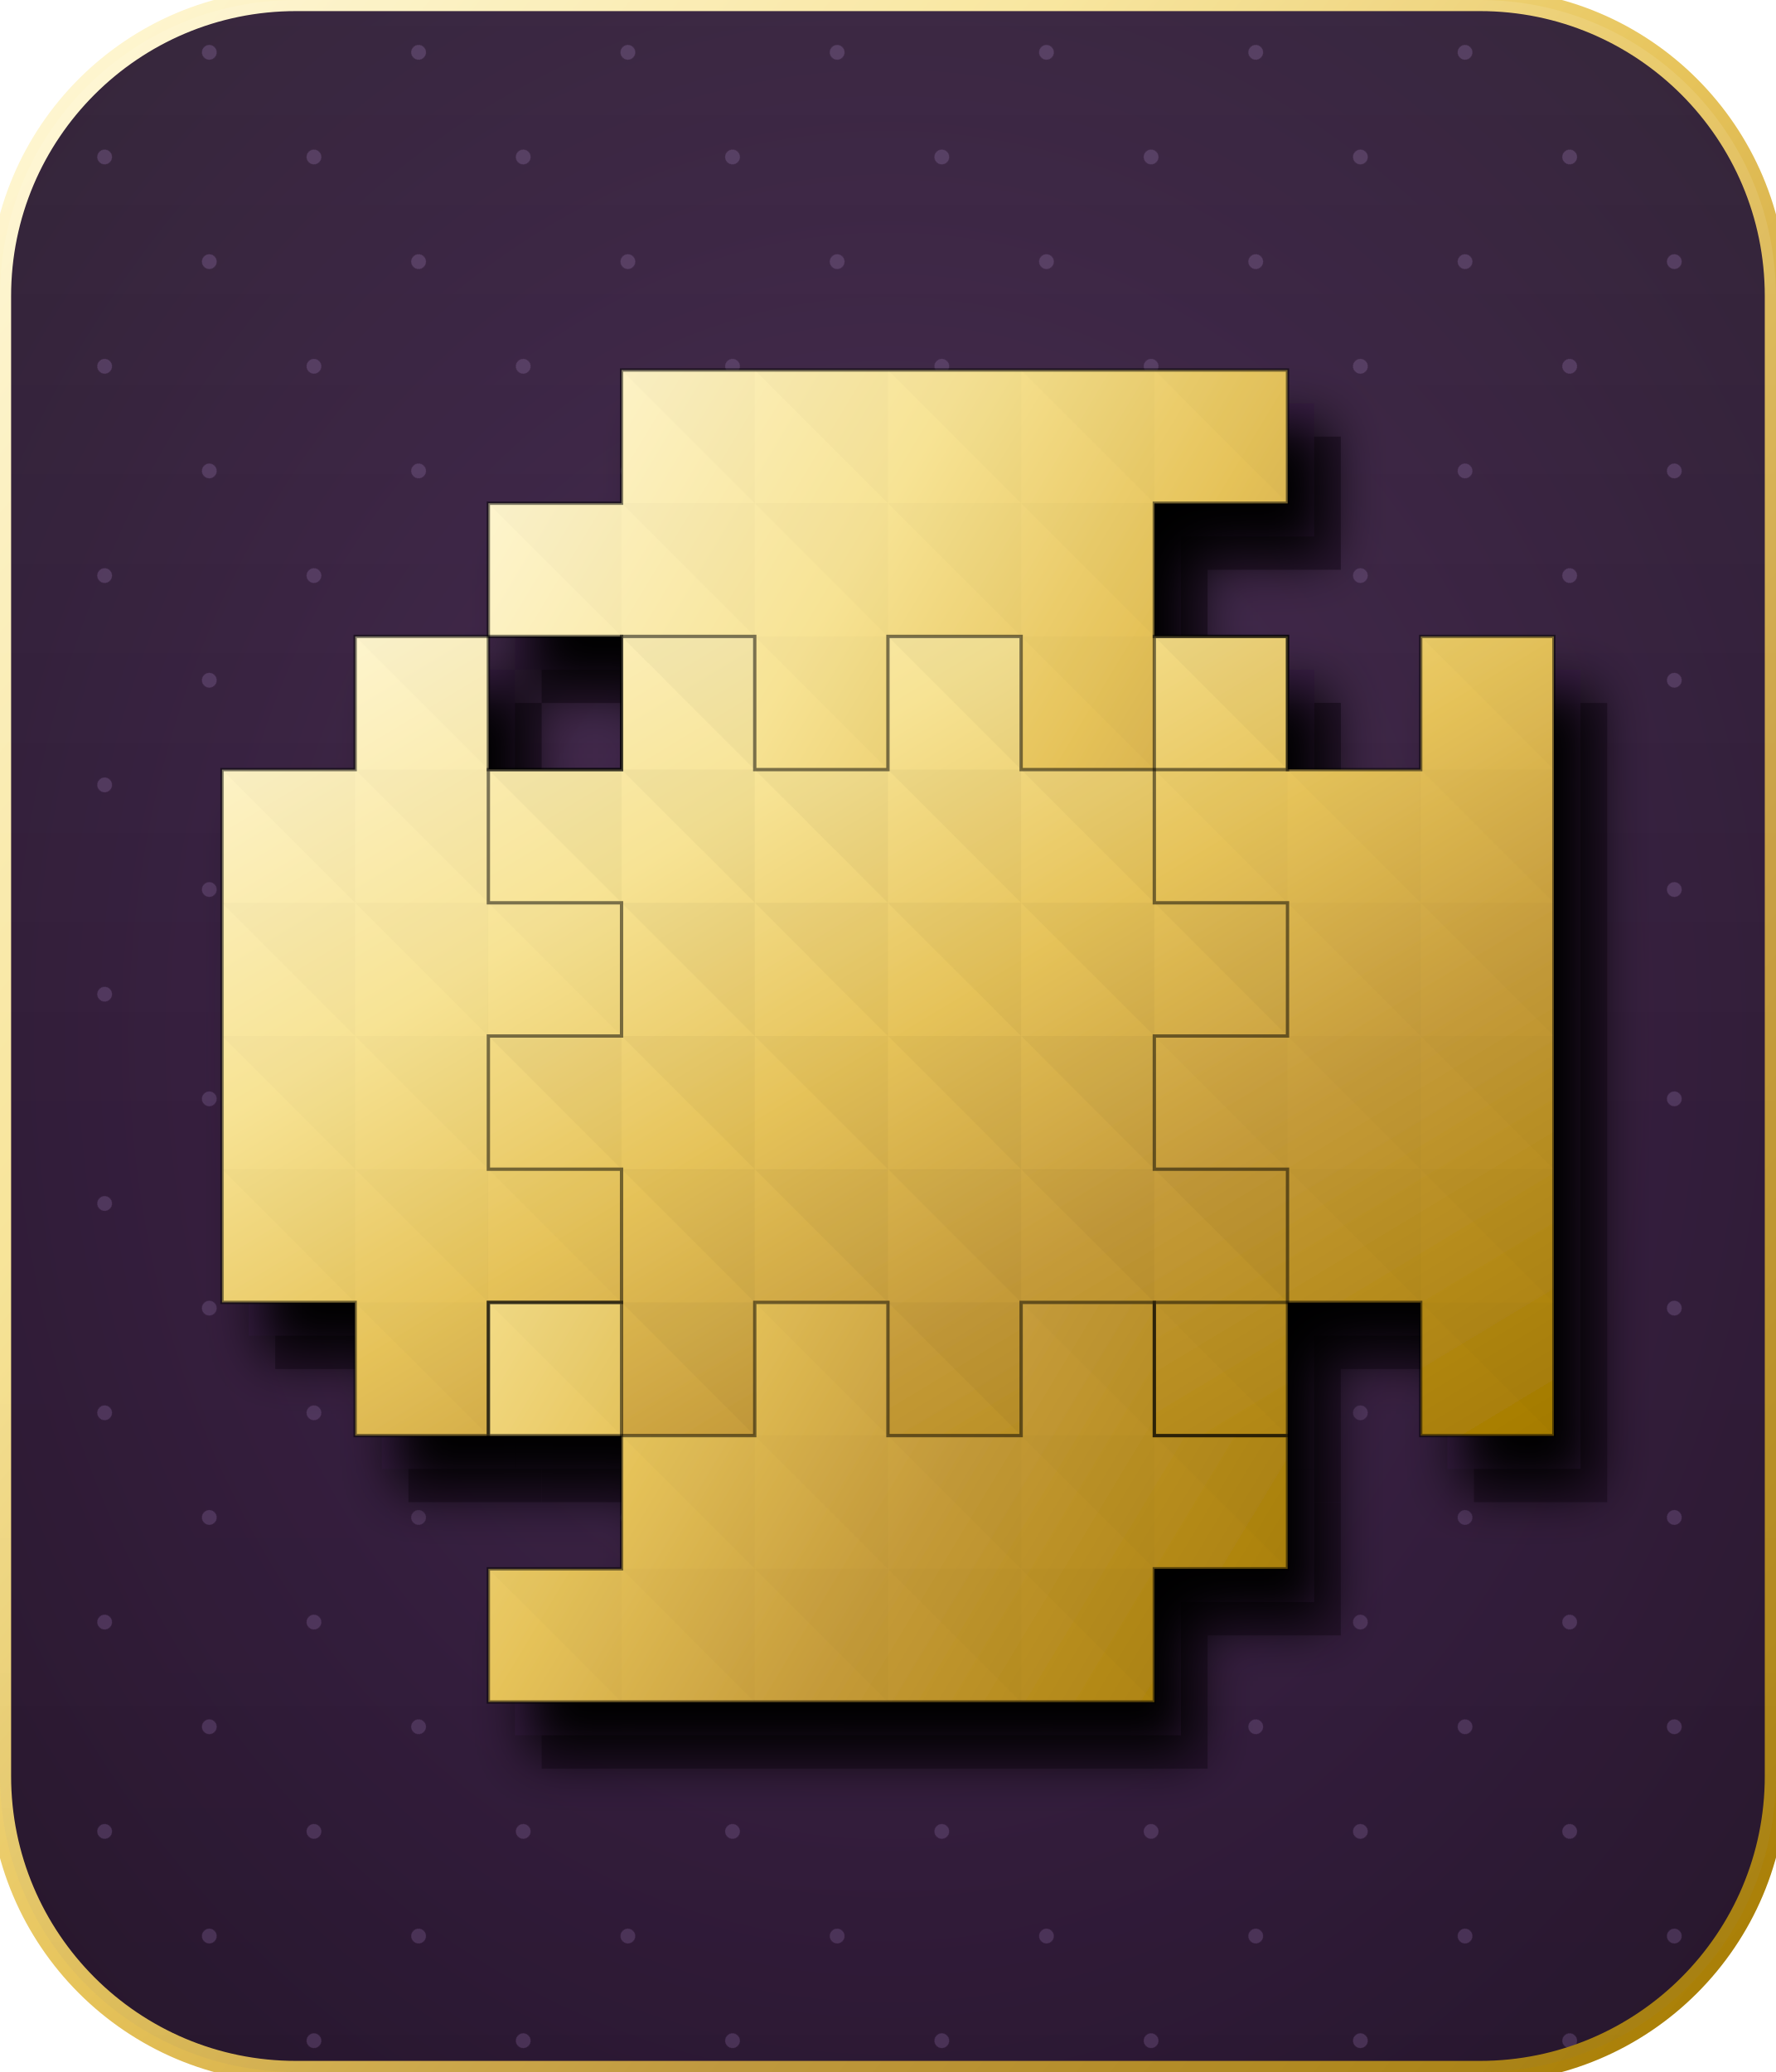
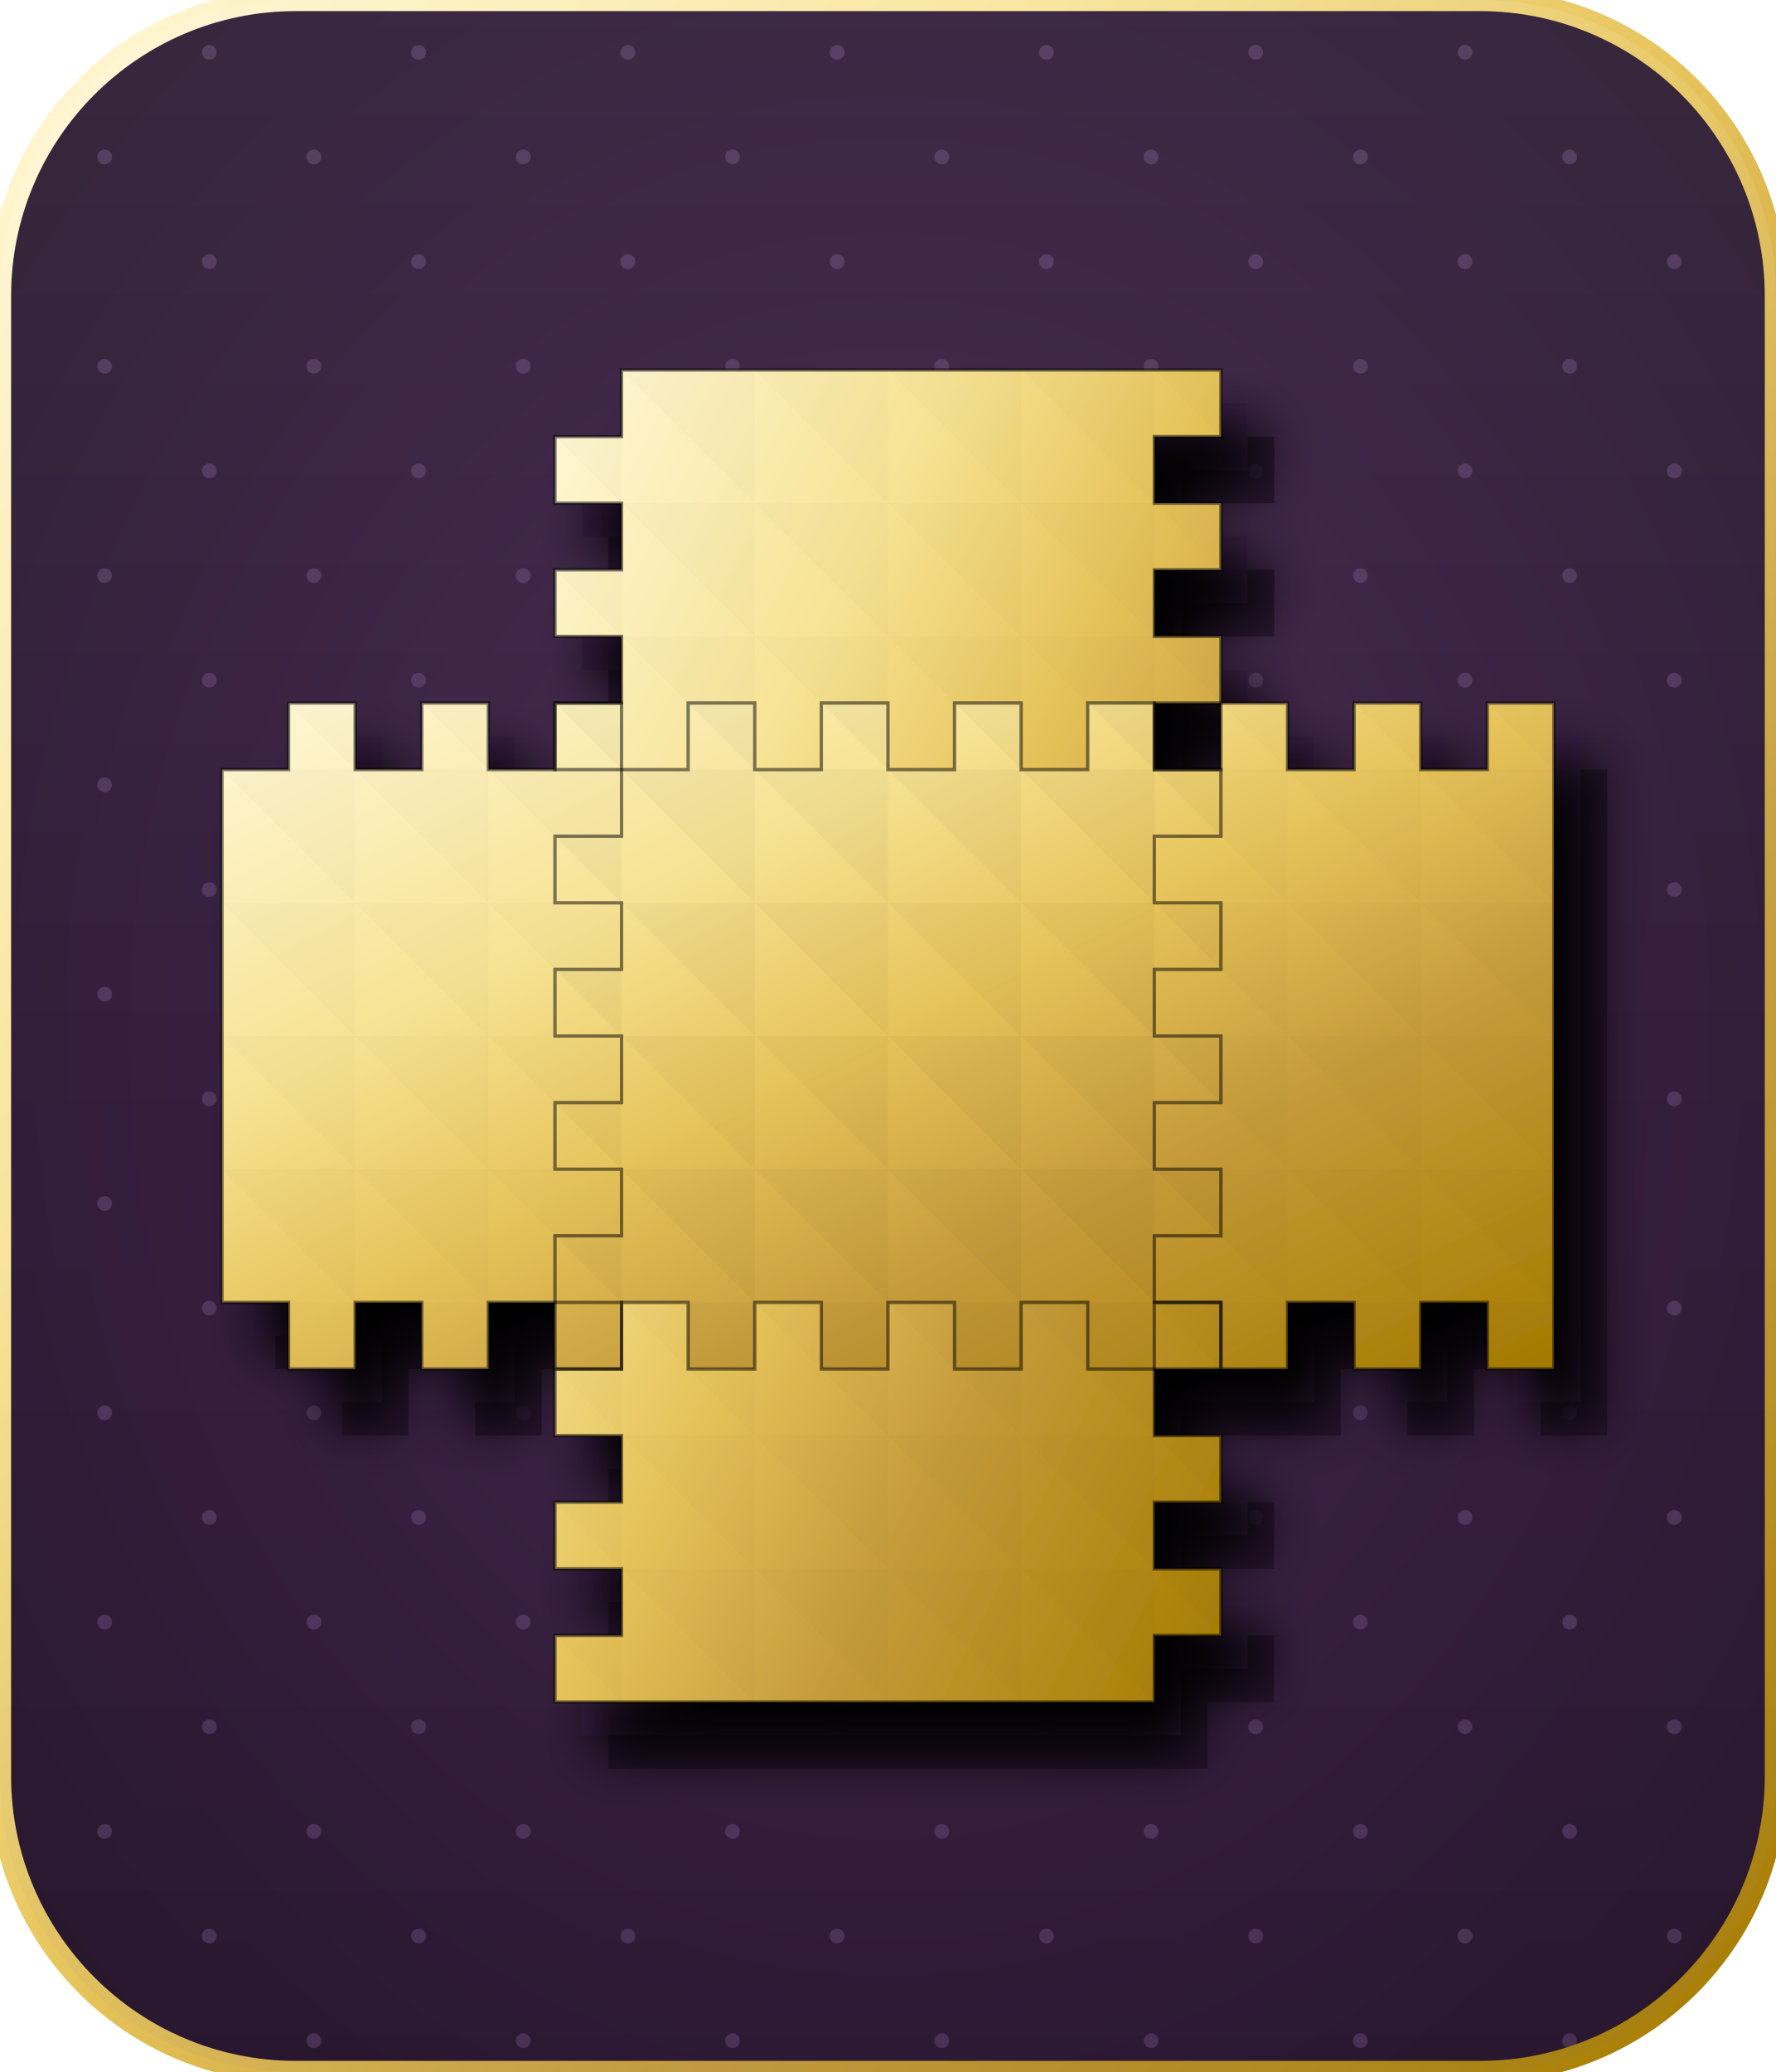
<svg xmlns="http://www.w3.org/2000/svg" width="240" height="280" viewBox="0 0 240 280">
  <defs>
    <linearGradient id="gold" x1="0%" y1="0%" x2="100%" y2="100%">
      <stop offset="0%" stop-color="#fff8d8" />
      <stop offset="30%" stop-color="#f7e394" />
      <stop offset="50%" stop-color="#e6c35a" />
      <stop offset="70%" stop-color="#c59b3a" />
      <stop offset="100%" stop-color="#a67c00" />
    </linearGradient>
    <pattern id="dottedPattern" patternUnits="userSpaceOnUse" width="20" height="20" patternTransform="rotate(45)">
      <circle cx="5" cy="5" r="1" fill="#5a3d6b" opacity="0.6" />
    </pattern>
    <radialGradient id="velvet" cx="50%" cy="50%" r="80%">
      <stop offset="0%" stop-color="#3b1f47" />
      <stop offset="50%" stop-color="#2a1233" />
      <stop offset="100%" stop-color="#1a0c1f" />
    </radialGradient>
    <linearGradient id="shine" x1="0" y1="0" x2="1" y2="1" gradientTransform="rotate(45)">
      <stop offset="0%" stop-color="#ffffff" stop-opacity="0.1" />
      <stop offset="40%" stop-color="#ffffff" stop-opacity="0.05" />
      <stop offset="100%" stop-color="#000000" stop-opacity="0.1" />
    </linearGradient>
    <filter id="deepShadow" x="-50%" y="-50%" width="200%" height="200%">
      <feOffset result="offOut" in="SourceAlpha" dx="6" dy="8" />
      <feGaussianBlur result="blurOut" in="offOut" stdDeviation="4" />
      <feBlend in="SourceGraphic" in2="blurOut" mode="normal" />
    </filter>
    <pattern id="facetPattern" patternUnits="userSpaceOnUse" width="20" height="20">
      <path d="M0,0 L20,0 L10,10 Z" fill="#000000" opacity="0.03" />
      <path d="M20,0 L20,20 L10,10 Z" fill="#000000" opacity="0.03" />
    </pattern>
  </defs>
  <rect width="240" height="280" rx="40" ry="40" fill="url(#velvet)" />
  <rect width="240" height="280" rx="40" ry="40" fill="url(#dottedPattern)" />
  <rect width="240" height="280" rx="40" ry="40" fill="none" stroke="url(#gold)" stroke-width="3" />
  <rect x="0" y="0" width="240" height="280" rx="40" ry="40" fill="url(#shine)" />
  <g transform="translate(120,140) scale(0.9)">
    <g transform="translate(8,10)" opacity="0.6">
-       <path d="M-40,-100 L-40,-80 L-60,-80 L-60,-60 L-40,-60 L-40,-40 L-60,-40 L-60,-20 L-40,-20 L-40,0 L-60,0 L-60,20 L-40,20 L-40,40 L-60,40 L-60,60 L-40,60 L-40,80 L-60,80 L-60,100 L40,100 L40,80 L60,80 L60,60 L40,60 L40,40 L60,40 L60,20 L40,20 L40,0 L60,0 L60,-20 L40,-20 L40,-40 L60,-40 L60,-60 L40,-60 L40,-80 L60,-80 L60,-100 Z" fill="#1a0c1f" />
-       <path d="M-100,-40 L-80,-40 L-80,-60 L-60,-60 L-60,-40 L-40,-40 L-40,-60 L-20,-60 L-20,-40 L0,-40 L0,-60 L20,-60 L20,-40 L40,-40 L40,-60 L60,-60 L60,-40 L80,-40 L80,-60 L100,-60 L100,60 L80,60 L80,40 L60,40 L60,60 L40,60 L40,40 L20,40 L20,60 L0,60 L0,40 L-20,40 L-20,60 L-40,60 L-40,40 L-60,40 L-60,60 L-80,60 L-80,40 L-100,40 Z" fill="#1a0c1f" />
+       <path d="M-40,-100 L-40,-90 L-50,-90 L-50,-80 L-40,-80 L-40,-70 L-50,-70 L-50,-60 L-40,-60 L-40,-50 L-50,-50 L-50,-40 L-40,-40 L-40,-30 L-50,-30 L-50,-20 L-40,-20 L-40,-10 L-50,-10 L-50,0 L-40,0 L-40,10 L-50,10 L-50,20 L-40,20 L-40,30 L-50,30 L-50,40 L-40,40 L-40,50 L-50,50 L-50,60 L-40,60 L-40,70 L-50,70 L-50,80 L-40,80 L-40,90 L-50,90 L-50,100 L40,100 L40,90 L50,90 L50,80 L40,80 L40,70 L50,70 L50,60 L40,60 L40,50 L50,50 L50,40 L40,40 L40,30 L50,30 L50,20 L40,20 L40,10 L50,10 L50,0 L40,0 L40,-10 L50,-10 L50,-20 L40,-20 L40,-30 L50,-30 L50,-40 L40,-40 L40,-50 L50,-50 L50,-60 L40,-60 L40,-70 L50,-70 L50,-80 L40,-80 L40,-90 L50,-90 L50,-100 Z" fill="#1a0c1f" />
+       <path d="M-100,-40 L-90,-40 L-90,-50 L-80,-50 L-80,-40 L-70,-40 L-70,-50 L-60,-50 L-60,-40 L-50,-40 L-50,-50 L-40,-50 L-40,-40 L-30,-40 L-30,-50 L-20,-50 L-20,-40 L-10,-40 L-10,-50 L0,-50 L0,-40 L10,-40 L10,-50 L20,-50 L20,-40 L30,-40 L30,-50 L40,-50 L40,-40 L50,-40 L50,-50 L60,-50 L60,-40 L70,-40 L70,-50 L80,-50 L80,-40 L90,-40 L90,-50 L100,-50 L100,50 L90,50 L90,40 L80,40 L80,50 L70,50 L70,40 L60,40 L60,50 L50,50 L50,40 L40,40 L40,50 L30,50 L30,40 L20,40 L20,50 L10,50 L10,40 L0,40 L0,50 L-10,50 L-10,40 L-20,40 L-20,50 L-30,50 L-30,40 L-40,40 L-40,50 L-50,50 L-50,40 L-60,40 L-60,50 L-70,50 L-70,40 L-80,40 L-80,50 L-90,50 L-90,40 L-100,40 Z" fill="#1a0c1f" />
    </g>
    <g transform="translate(4,5)" opacity="0.9">
-       <path d="M-40,-100 L-40,-80 L-60,-80 L-60,-60 L-40,-60 L-40,-40 L-60,-40 L-60,-20 L-40,-20 L-40,0 L-60,0 L-60,20 L-40,20 L-40,40 L-60,40 L-60,60 L-40,60 L-40,80 L-60,80 L-60,100 L40,100 L40,80 L60,80 L60,60 L40,60 L40,40 L60,40 L60,20 L40,20 L40,0 L60,0 L60,-20 L40,-20 L40,-40 L60,-40 L60,-60 L40,-60 L40,-80 L60,-80 L60,-100 Z" fill="#3b1f47" />
-       <path d="M-100,-40 L-80,-40 L-80,-60 L-60,-60 L-60,-40 L-40,-40 L-40,-60 L-20,-60 L-20,-40 L0,-40 L0,-60 L20,-60 L20,-40 L40,-40 L40,-60 L60,-60 L60,-40 L80,-40 L80,-60 L100,-60 L100,60 L80,60 L80,40 L60,40 L60,60 L40,60 L40,40 L20,40 L20,60 L0,60 L0,40 L-20,40 L-20,60 L-40,60 L-40,40 L-60,40 L-60,60 L-80,60 L-80,40 L-100,40 Z" fill="#3b1f47" />
+       <path d="M-40,-100 L-40,-90 L-50,-90 L-50,-80 L-40,-80 L-40,-70 L-50,-70 L-50,-60 L-40,-60 L-40,-50 L-50,-50 L-50,-40 L-40,-40 L-40,-30 L-50,-30 L-50,-20 L-40,-20 L-40,-10 L-50,-10 L-50,0 L-40,0 L-40,10 L-50,10 L-50,20 L-40,20 L-40,30 L-50,30 L-50,40 L-40,40 L-40,50 L-50,50 L-50,60 L-40,60 L-40,70 L-50,70 L-50,80 L-40,80 L-40,90 L-50,90 L-50,100 L40,100 L40,90 L50,90 L50,80 L40,80 L40,70 L50,70 L50,60 L40,60 L40,50 L50,50 L50,40 L40,40 L40,30 L50,30 L50,20 L40,20 L40,10 L50,10 L50,0 L40,0 L40,-10 L50,-10 L50,-20 L40,-20 L40,-30 L50,-30 L50,-40 L40,-40 L40,-50 L50,-50 L50,-60 L40,-60 L40,-70 L50,-70 L50,-80 L40,-80 L40,-90 L50,-90 L50,-100 Z" fill="#3b1f47" />
+       <path d="M-100,-40 L-90,-40 L-90,-50 L-80,-50 L-80,-40 L-70,-40 L-70,-50 L-60,-50 L-60,-40 L-50,-40 L-50,-50 L-40,-50 L-40,-40 L-30,-40 L-30,-50 L-20,-50 L-20,-40 L-10,-40 L-10,-50 L0,-50 L0,-40 L10,-40 L10,-50 L20,-50 L20,-40 L30,-40 L30,-50 L40,-50 L40,-40 L50,-40 L50,-50 L60,-50 L60,-40 L70,-40 L70,-50 L80,-50 L80,-40 L90,-40 L90,-50 L100,-50 L100,50 L90,50 L90,40 L80,40 L80,50 L70,50 L70,40 L60,40 L60,50 L50,50 L50,40 L40,40 L40,50 L30,50 L30,40 L20,40 L20,50 L10,50 L10,40 L0,40 L0,50 L-10,50 L-10,40 L-20,40 L-20,50 L-30,50 L-30,40 L-40,40 L-40,50 L-50,50 L-50,40 L-60,40 L-60,50 L-70,50 L-70,40 L-80,40 L-80,50 L-90,50 L-90,40 L-100,40 Z" fill="#3b1f47" />
    </g>
    <g filter="url(#deepShadow)">
-       <path d="M-40,-100 L-40,-80 L-60,-80 L-60,-60 L-40,-60 L-40,-40 L-60,-40 L-60,-20 L-40,-20 L-40,0 L-60,0 L-60,20 L-40,20 L-40,40 L-60,40 L-60,60 L-40,60 L-40,80 L-60,80 L-60,100 L40,100 L40,80 L60,80 L60,60 L40,60 L40,40 L60,40 L60,20 L40,20 L40,0 L60,0 L60,-20 L40,-20 L40,-40 L60,-40 L60,-60 L40,-60 L40,-80 L60,-80 L60,-100 Z" fill="url(#gold)" />
-       <path d="M-100,-40 L-80,-40 L-80,-60 L-60,-60 L-60,-40 L-40,-40 L-40,-60 L-20,-60 L-20,-40 L0,-40 L0,-60 L20,-60 L20,-40 L40,-40 L40,-60 L60,-60 L60,-40 L80,-40 L80,-60 L100,-60 L100,60 L80,60 L80,40 L60,40 L60,60 L40,60 L40,40 L20,40 L20,60 L0,60 L0,40 L-20,40 L-20,60 L-40,60 L-40,40 L-60,40 L-60,60 L-80,60 L-80,40 L-100,40 Z" fill="url(#gold)" />
+       <path d="M-40,-100 L-40,-90 L-50,-90 L-50,-80 L-40,-80 L-40,-70 L-50,-70 L-50,-60 L-40,-60 L-40,-50 L-50,-50 L-50,-40 L-40,-40 L-40,-30 L-50,-30 L-50,-20 L-40,-20 L-40,-10 L-50,-10 L-50,0 L-40,0 L-40,10 L-50,10 L-50,20 L-40,20 L-40,30 L-50,30 L-50,40 L-40,40 L-40,50 L-50,50 L-50,60 L-40,60 L-40,70 L-50,70 L-50,80 L-40,80 L-40,90 L-50,90 L-50,100 L40,100 L40,90 L50,90 L50,80 L40,80 L40,70 L50,70 L50,60 L40,60 L40,50 L50,50 L50,40 L40,40 L40,30 L50,30 L50,20 L40,20 L40,10 L50,10 L50,0 L40,0 L40,-10 L50,-10 L50,-20 L40,-20 L40,-30 L50,-30 L50,-40 L40,-40 L40,-50 L50,-50 L50,-60 L40,-60 L40,-70 L50,-70 L50,-80 L40,-80 L40,-90 L50,-90 L50,-100 Z" fill="url(#gold)" />
+       <path d="M-100,-40 L-90,-40 L-90,-50 L-80,-50 L-80,-40 L-70,-40 L-70,-50 L-60,-50 L-60,-40 L-50,-40 L-50,-50 L-40,-50 L-40,-40 L-30,-40 L-30,-50 L-20,-50 L-20,-40 L-10,-40 L-10,-50 L0,-50 L0,-40 L10,-40 L10,-50 L20,-50 L20,-40 L30,-40 L30,-50 L40,-50 L40,-40 L50,-40 L50,-50 L60,-50 L60,-40 L70,-40 L70,-50 L80,-50 L80,-40 L90,-40 L90,-50 L100,-50 L100,50 L90,50 L90,40 L80,40 L80,50 L70,50 L70,40 L60,40 L60,50 L50,50 L50,40 L40,40 L40,50 L30,50 L30,40 L20,40 L20,50 L10,50 L10,40 L0,40 L0,50 L-10,50 L-10,40 L-20,40 L-20,50 L-30,50 L-30,40 L-40,40 L-40,50 L-50,50 L-50,40 L-60,40 L-60,50 L-70,50 L-70,40 L-80,40 L-80,50 L-90,50 L-90,40 L-100,40 Z" fill="url(#gold)" />
    </g>
    <g opacity="0.60">
-       <path d="M-40,-100 L-40,-80 L-60,-80 L-60,-60 L-40,-60 L-40,-40 L-60,-40 L-60,-20 L-40,-20 L-40,0 L-60,0 L-60,20 L-40,20 L-40,40 L-60,40 L-60,60 L-40,60 L-40,80 L-60,80 L-60,100 L40,100 L40,80 L60,80 L60,60 L40,60 L40,40 L60,40 L60,20 L40,20 L40,0 L60,0 L60,-20 L40,-20 L40,-40 L60,-40 L60,-60 L40,-60 L40,-80 L60,-80 L60,-100 Z" fill="url(#facetPattern)" />
-       <path d="M-100,-40 L-80,-40 L-80,-60 L-60,-60 L-60,-40 L-40,-40 L-40,-60 L-20,-60 L-20,-40 L0,-40 L0,-60 L20,-60 L20,-40 L40,-40 L40,-60 L60,-60 L60,-40 L80,-40 L80,-60 L100,-60 L100,60 L80,60 L80,40 L60,40 L60,60 L40,60 L40,40 L20,40 L20,60 L0,60 L0,40 L-20,40 L-20,60 L-40,60 L-40,40 L-60,40 L-60,60 L-80,60 L-80,40 L-100,40 Z" fill="url(#facetPattern)" />
+       <path d="M-40,-100 L-40,-90 L-50,-90 L-50,-80 L-40,-80 L-40,-70 L-50,-70 L-50,-60 L-40,-60 L-40,-50 L-50,-50 L-50,-40 L-40,-40 L-40,-30 L-50,-30 L-50,-20 L-40,-20 L-40,-10 L-50,-10 L-50,0 L-40,0 L-40,10 L-50,10 L-50,20 L-40,20 L-40,30 L-50,30 L-50,40 L-40,40 L-40,50 L-50,50 L-50,60 L-40,60 L-40,70 L-50,70 L-50,80 L-40,80 L-40,90 L-50,90 L-50,100 L40,100 L40,90 L50,90 L50,80 L40,80 L40,70 L50,70 L50,60 L40,60 L40,50 L50,50 L50,40 L40,40 L40,30 L50,30 L50,20 L40,20 L40,10 L50,10 L50,0 L40,0 L40,-10 L50,-10 L50,-20 L40,-20 L40,-30 L50,-30 L50,-40 L40,-40 L40,-50 L50,-50 L50,-60 L40,-60 L40,-70 L50,-70 L50,-80 L40,-80 L40,-90 L50,-90 L50,-100 Z" fill="url(#facetPattern)" />
+       <path d="M-100,-40 L-90,-40 L-90,-50 L-80,-50 L-80,-40 L-70,-40 L-70,-50 L-60,-50 L-60,-40 L-50,-40 L-50,-50 L-40,-50 L-40,-40 L-30,-40 L-30,-50 L-20,-50 L-20,-40 L-10,-40 L-10,-50 L0,-50 L0,-40 L10,-40 L10,-50 L20,-50 L20,-40 L30,-40 L30,-50 L40,-50 L40,-40 L50,-40 L50,-50 L60,-50 L60,-40 L70,-40 L70,-50 L80,-50 L80,-40 L90,-40 L90,-50 L100,-50 L100,50 L90,50 L90,40 L80,40 L80,50 L70,50 L70,40 L60,40 L60,50 L50,50 L50,40 L40,40 L40,50 L30,50 L30,40 L20,40 L20,50 L10,50 L10,40 L0,40 L0,50 L-10,50 L-10,40 L-20,40 L-20,50 L-30,50 L-30,40 L-40,40 L-40,50 L-50,50 L-50,40 L-60,40 L-60,50 L-70,50 L-70,40 L-80,40 L-80,50 L-90,50 L-90,40 L-100,40 Z" fill="url(#facetPattern)" />
    </g>
    <g fill="none" stroke="#000000" stroke-opacity="0.5" stroke-width="0.5">
-       <path d="M-40,-100 L-40,-80 L-60,-80 L-60,-60 L-40,-60 L-40,-40 L-60,-40 L-60,-20 L-40,-20 L-40,0 L-60,0 L-60,20 L-40,20 L-40,40 L-60,40 L-60,60 L-40,60 L-40,80 L-60,80 L-60,100 L40,100 L40,80 L60,80 L60,60 L40,60 L40,40 L60,40 L60,20 L40,20 L40,0 L60,0 L60,-20 L40,-20 L40,-40 L60,-40 L60,-60 L40,-60 L40,-80 L60,-80 L60,-100 Z" />
-       <path d="M-100,-40 L-80,-40 L-80,-60 L-60,-60 L-60,-40 L-40,-40 L-40,-60 L-20,-60 L-20,-40 L0,-40 L0,-60 L20,-60 L20,-40 L40,-40 L40,-60 L60,-60 L60,-40 L80,-40 L80,-60 L100,-60 L100,60 L80,60 L80,40 L60,40 L60,60 L40,60 L40,40 L20,40 L20,60 L0,60 L0,40 L-20,40 L-20,60 L-40,60 L-40,40 L-60,40 L-60,60 L-80,60 L-80,40 L-100,40 Z" />
+       <path d="M-40,-100 L-40,-90 L-50,-90 L-50,-80 L-40,-80 L-40,-70 L-50,-70 L-50,-60 L-40,-60 L-40,-50 L-50,-50 L-50,-40 L-40,-40 L-40,-30 L-50,-30 L-50,-20 L-40,-20 L-40,-10 L-50,-10 L-50,0 L-40,0 L-40,10 L-50,10 L-50,20 L-40,20 L-40,30 L-50,30 L-50,40 L-40,40 L-40,50 L-50,50 L-50,60 L-40,60 L-40,70 L-50,70 L-50,80 L-40,80 L-40,90 L-50,90 L-50,100 L40,100 L40,90 L50,90 L50,80 L40,80 L40,70 L50,70 L50,60 L40,60 L40,50 L50,50 L50,40 L40,40 L40,30 L50,30 L50,20 L40,20 L40,10 L50,10 L50,0 L40,0 L40,-10 L50,-10 L50,-20 L40,-20 L40,-30 L50,-30 L50,-40 L40,-40 L40,-50 L50,-50 L50,-60 L40,-60 L40,-70 L50,-70 L50,-80 L40,-80 L40,-90 L50,-90 L50,-100 Z" />
+       <path d="M-100,-40 L-90,-40 L-90,-50 L-80,-50 L-80,-40 L-70,-40 L-70,-50 L-60,-50 L-60,-40 L-50,-40 L-50,-50 L-40,-50 L-40,-40 L-30,-40 L-30,-50 L-20,-50 L-20,-40 L-10,-40 L-10,-50 L0,-50 L0,-40 L10,-40 L10,-50 L20,-50 L20,-40 L30,-40 L30,-50 L40,-50 L40,-40 L50,-40 L50,-50 L60,-50 L60,-40 L70,-40 L70,-50 L80,-50 L80,-40 L90,-40 L90,-50 L100,-50 L100,50 L90,50 L90,40 L80,40 L80,50 L70,50 L70,40 L60,40 L60,50 L50,50 L50,40 L40,40 L40,50 L30,50 L30,40 L20,40 L20,50 L10,50 L10,40 L0,40 L0,50 L-10,50 L-10,40 L-20,40 L-20,50 L-30,50 L-30,40 L-40,40 L-40,50 L-50,50 L-50,40 L-60,40 L-60,50 L-70,50 L-70,40 L-80,40 L-80,50 L-90,50 L-90,40 L-100,40 Z" />
    </g>
  </g>
</svg>
